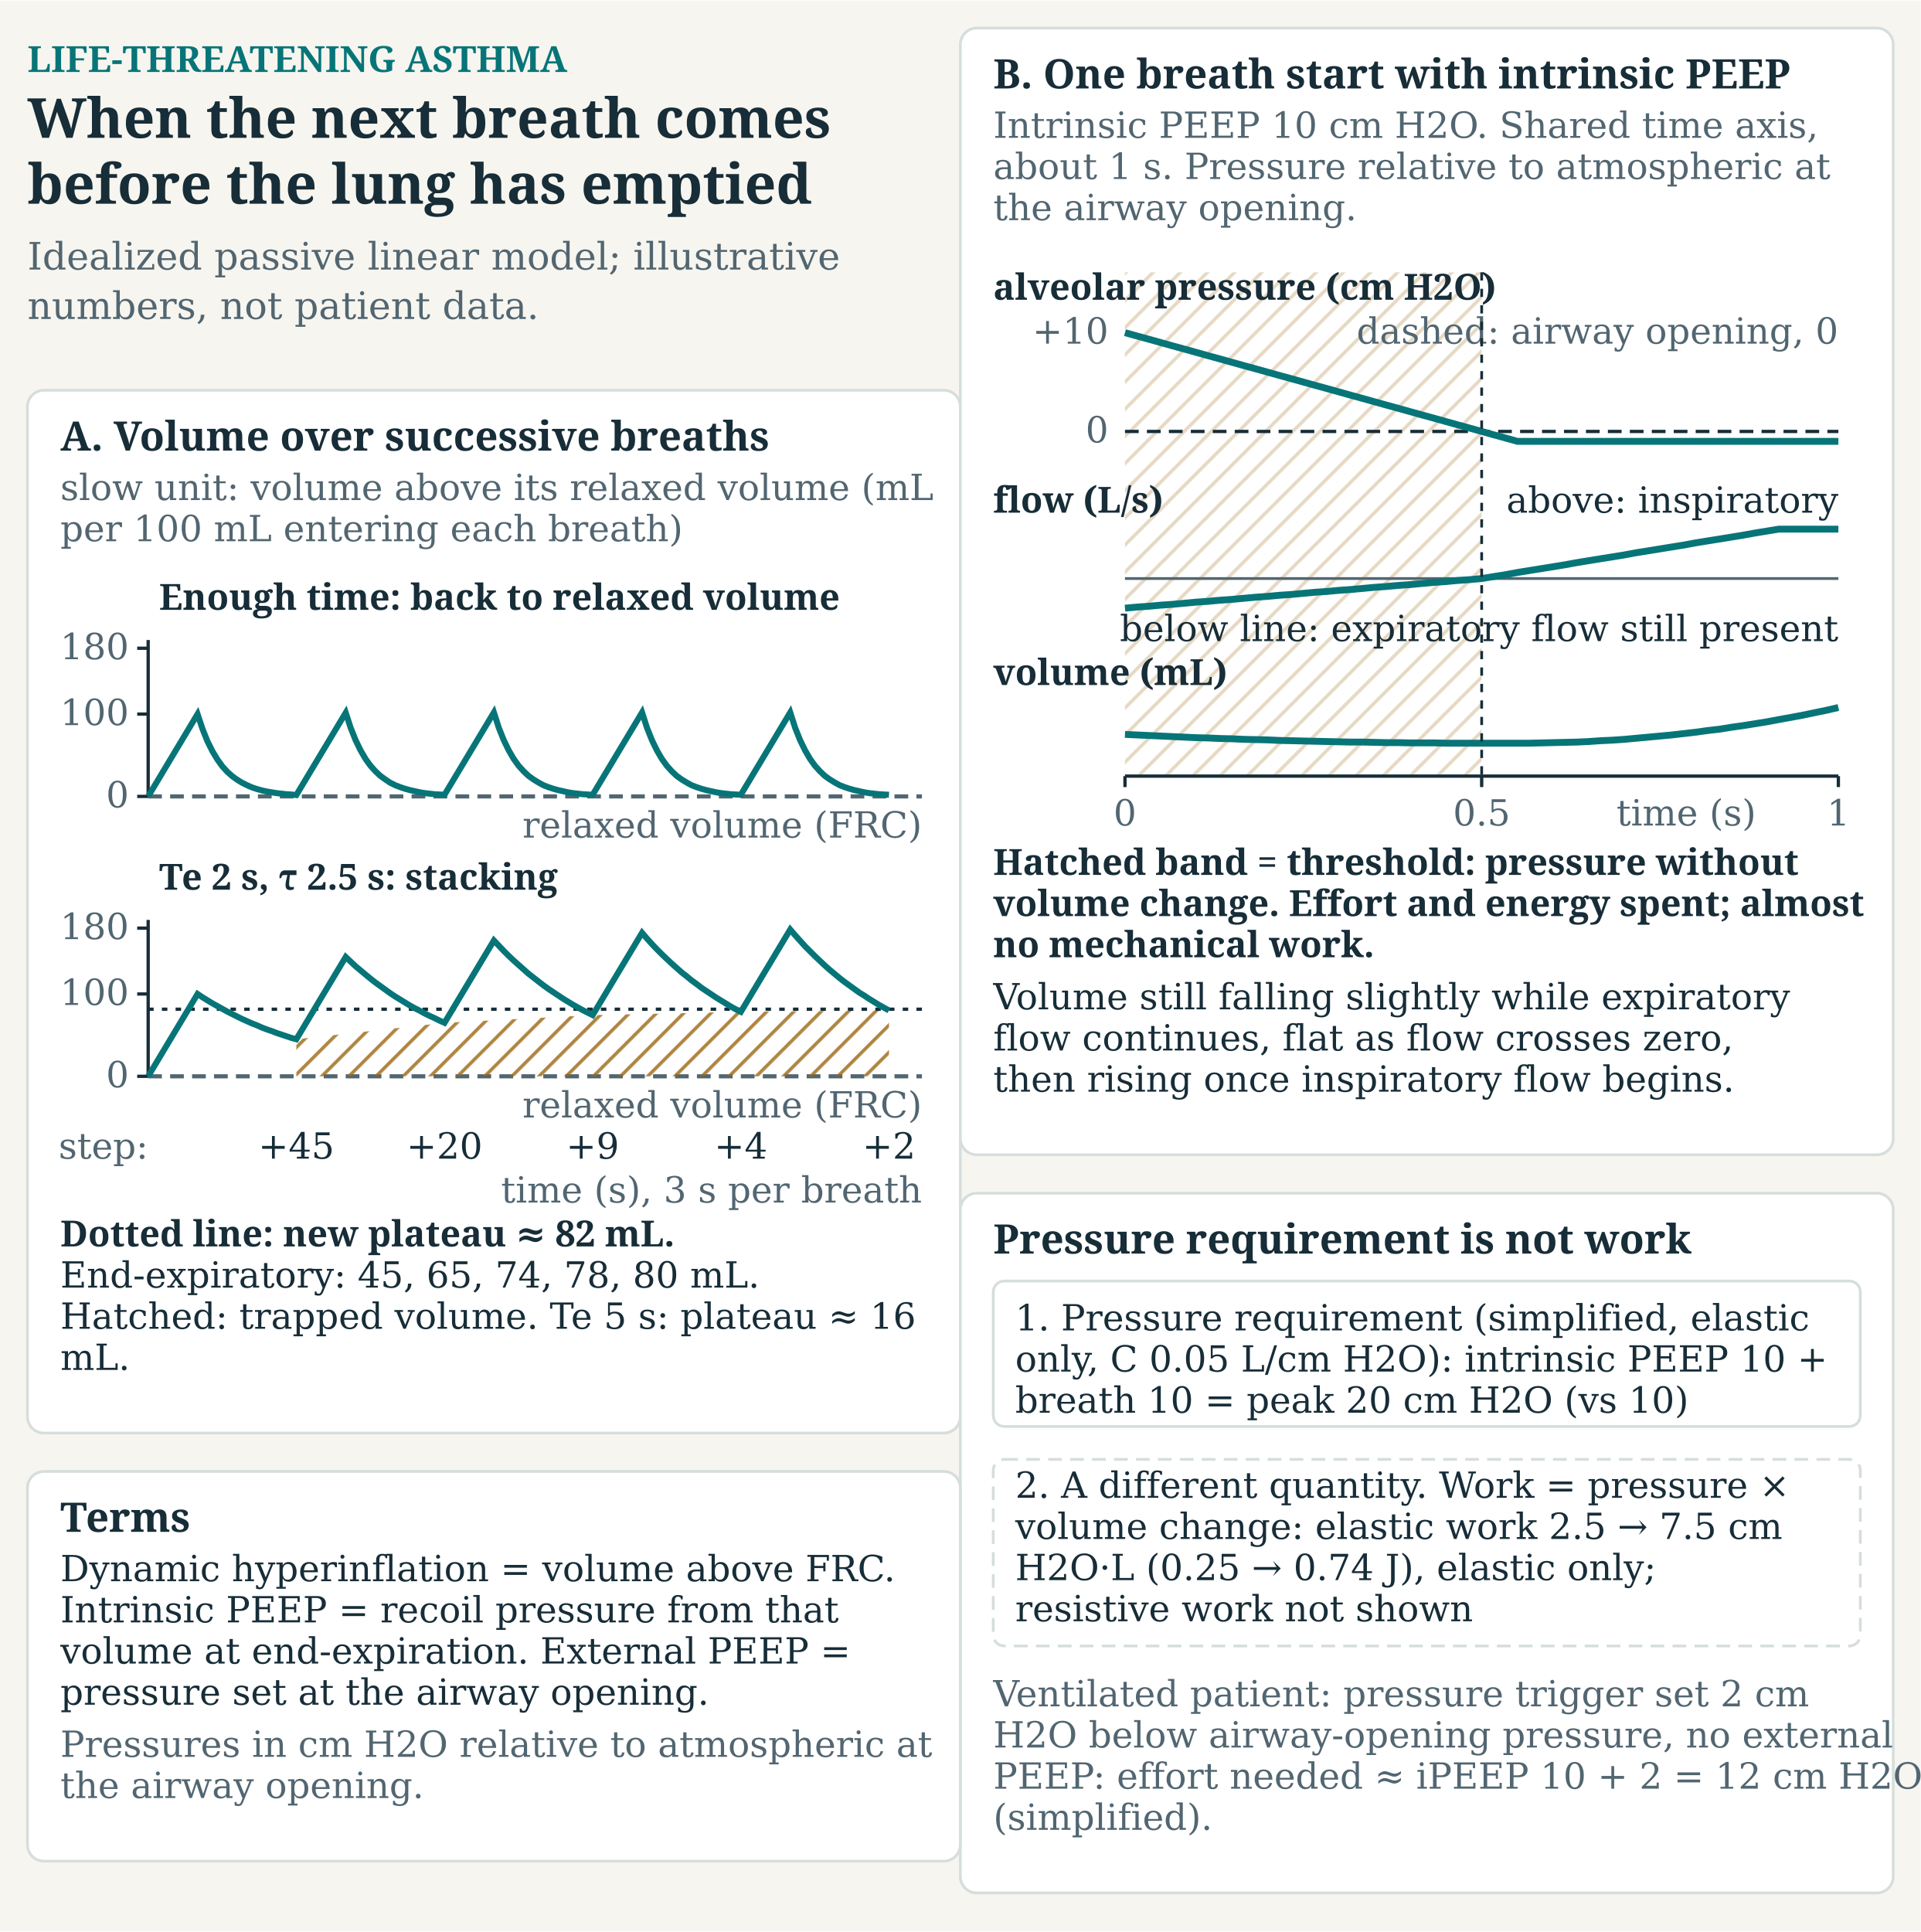
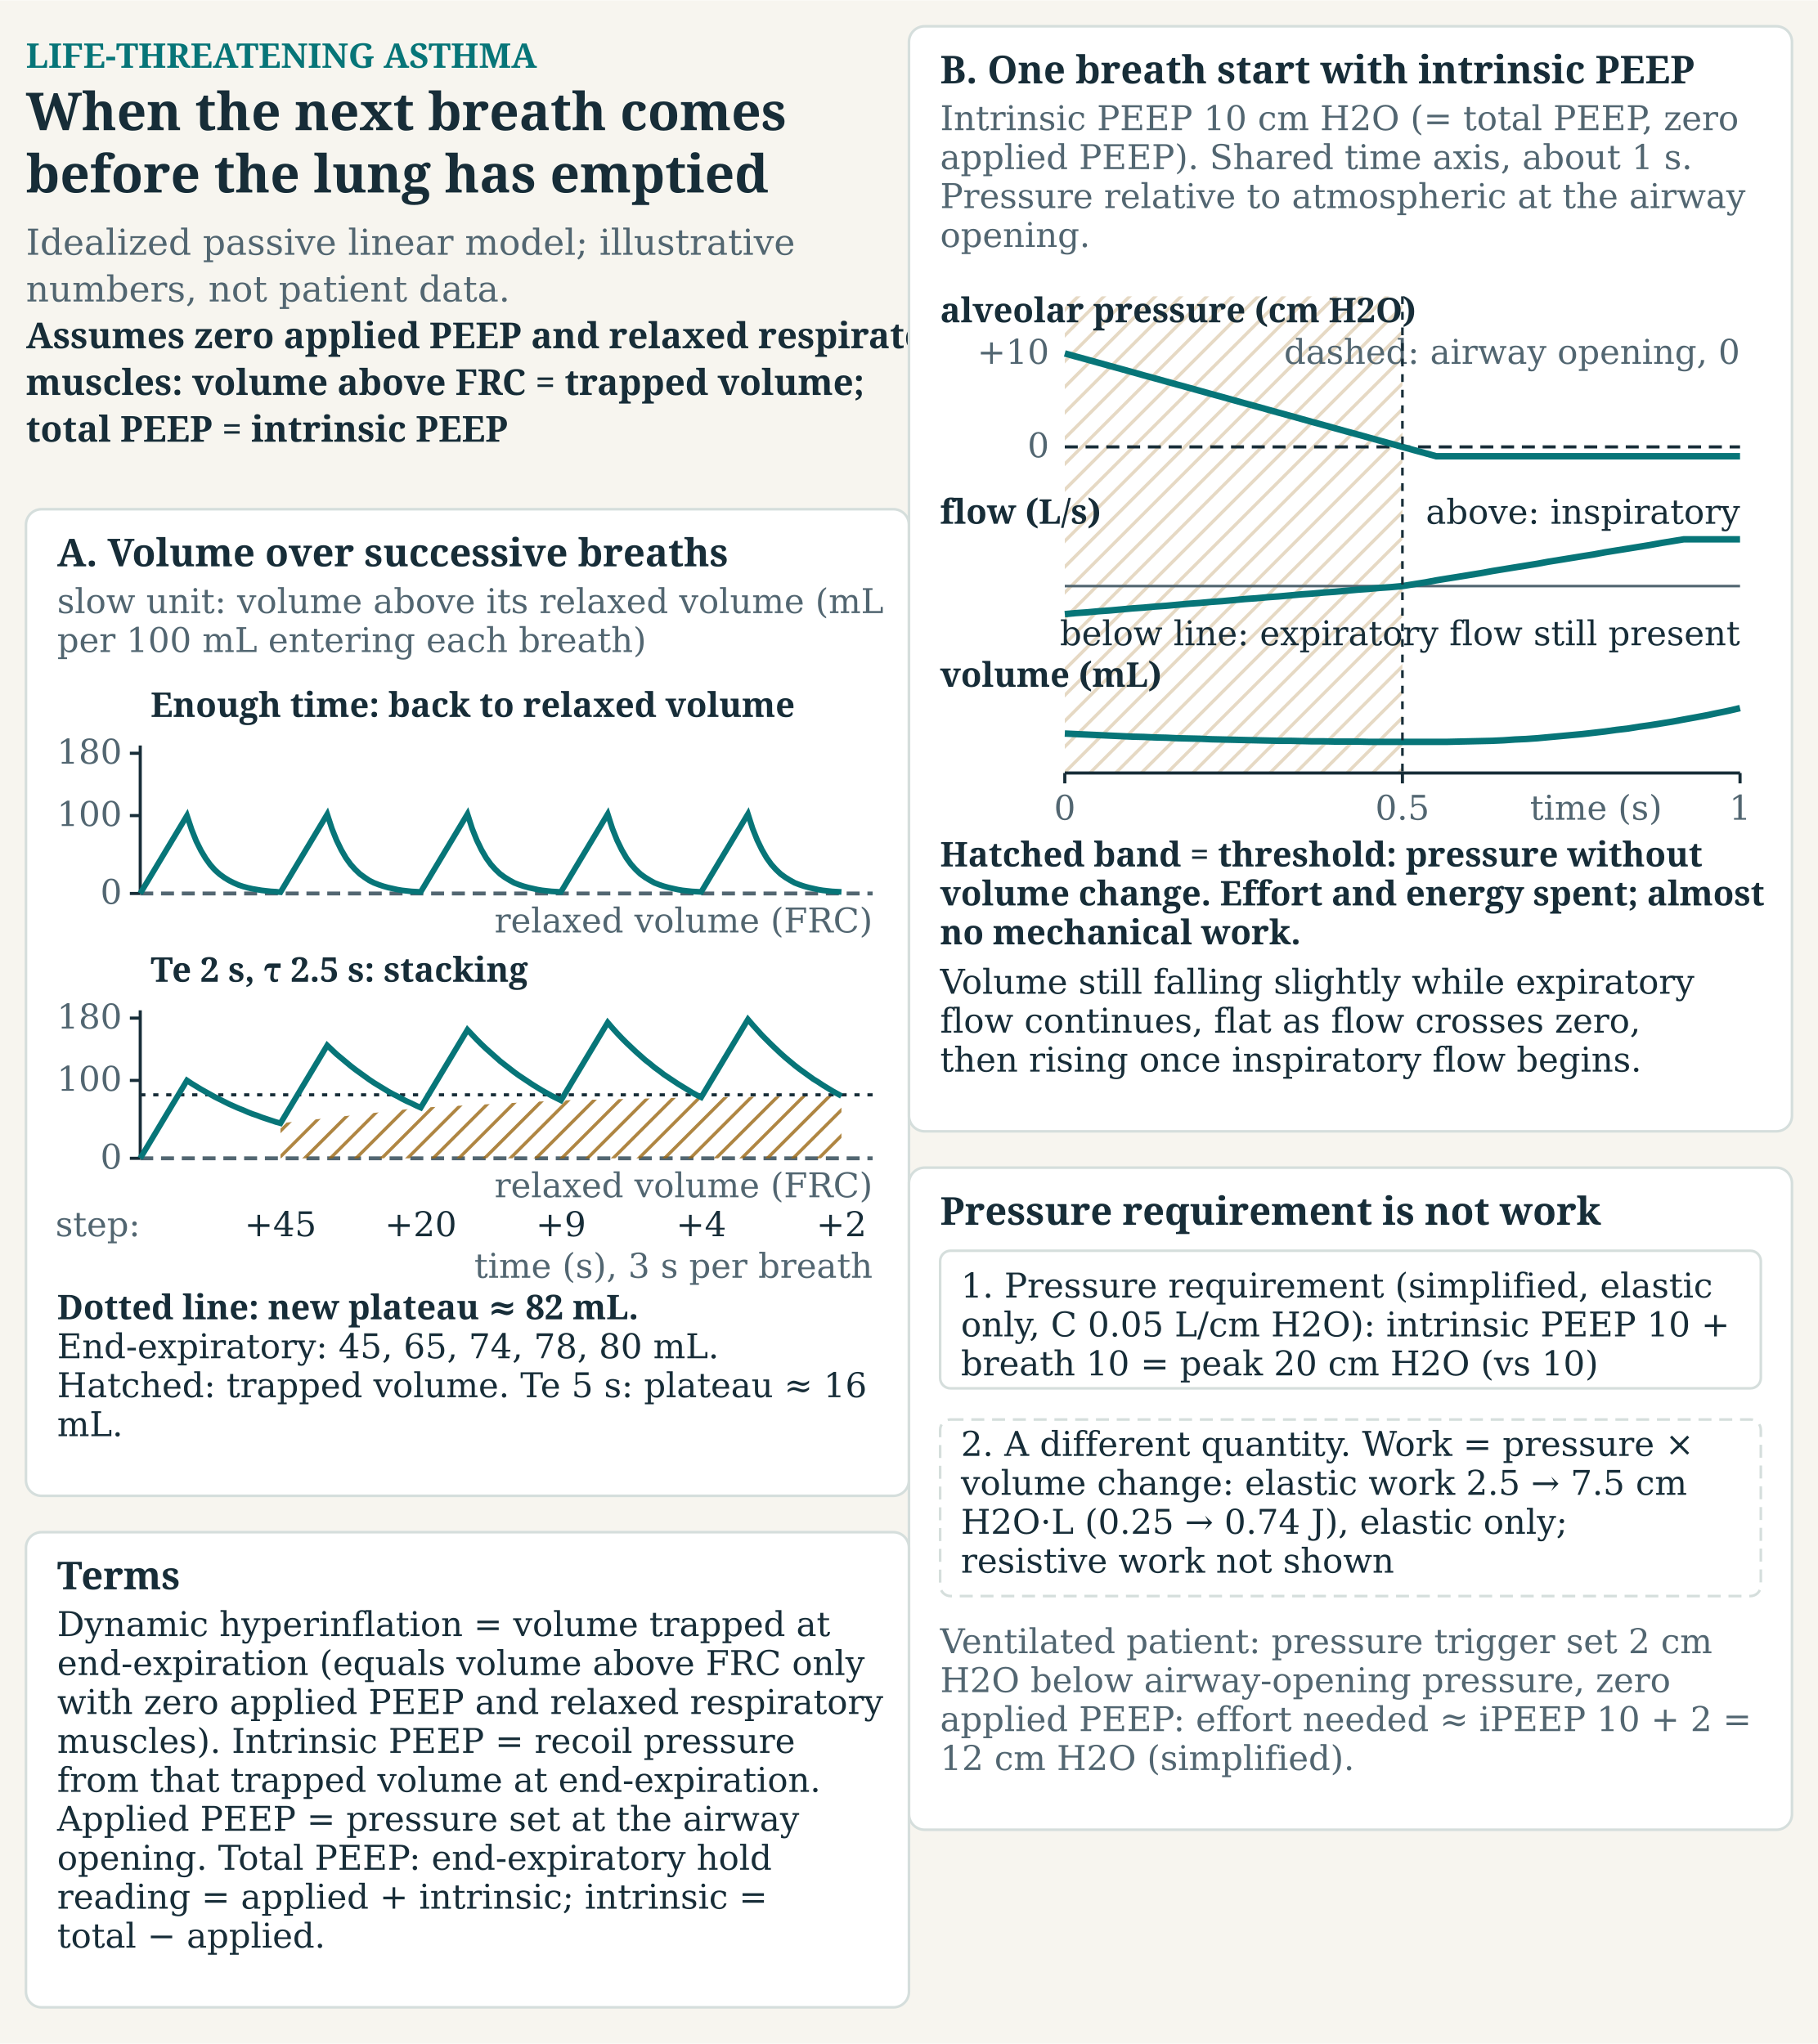
- <svg xmlns="http://www.w3.org/2000/svg" class="diagram-print" viewBox="0 0 700 703.6" width="6.9in" height="6.94in" role="img" aria-labelledby="fig-r7-02-breath-stacking-print-title" aria-describedby="fig-r7-02-breath-stacking-print-desc">
+ <svg xmlns="http://www.w3.org/2000/svg" class="diagram-print" viewBox="0 0 700 787.0" width="6.9in" height="7.76in" role="img" aria-labelledby="fig-r7-02-breath-stacking-print-title" aria-describedby="fig-r7-02-breath-stacking-print-desc">
  <style>text{font-family:Literata,'DejaVu Serif',Georgia,serif}text[font-weight='700']{font-family:Fraunces,Literata,Georgia,serif}.t-ink{fill:var(--fig-ink,#172d38)}.s-ink{stroke:var(--fig-ink,#172d38);fill:none}.f-ink{fill:var(--fig-ink,#172d38)}.t-muted{fill:var(--fig-muted,#526671)}.s-muted{stroke:var(--fig-muted,#526671);fill:none}.f-muted{fill:var(--fig-muted,#526671)}.t-teal{fill:var(--fig-teal,#077578)}.s-teal{stroke:var(--fig-teal,#077578);fill:none}.f-teal{fill:var(--fig-teal,#077578)}.t-red{fill:var(--fig-red,#af4639)}.s-red{stroke:var(--fig-red,#af4639);fill:none}.f-red{fill:var(--fig-red,#af4639)}.t-gold{fill:var(--fig-gold,#996613)}.s-gold{stroke:var(--fig-gold,#996613);fill:none}.f-gold{fill:var(--fig-gold,#996613)}.t-rule{fill:var(--fig-rule,#d5dedc)}.s-rule{stroke:var(--fig-rule,#d5dedc);fill:none}.f-rule{fill:var(--fig-rule,#d5dedc)}.bg{fill:var(--fig-canvas,#f7f5ef)}.pn{fill:var(--fig-panel,#ffffff);stroke:var(--fig-rule,#d5dedc)}.hatch{fill:url(#fig-r7-02-breath-stacking-print-h)}</style>
  <defs>
    <marker id="fig-r7-02-breath-stacking-print-ar" viewBox="0 0 10 10" refX="9" refY="5" markerWidth="7" markerHeight="7" orient="auto-start-reverse">
      <path d="M0,0L10,5L0,10z" class="f-ink" />
    </marker>
    <pattern id="fig-r7-02-breath-stacking-print-h" width="7" height="7" patternUnits="userSpaceOnUse" patternTransform="rotate(45)">
      <line x1="0" y1="0" x2="0" y2="7" class="s-gold" stroke-width="2.5" />
    </pattern>
  </defs>
-   <rect class="bg" width="700" height="703.6" />
+   <rect class="bg" width="700" height="787.0" />
  <g transform="translate(10,10)">
    <text x="0" y="16" font-size="13.14" text-anchor="start" font-weight="700" class="t-teal">LIFE-THREATENING ASTHMA</text>
    <text x="0" y="40" font-size="20.14" text-anchor="start" font-weight="700" class="t-ink">When the next breath comes</text>
    <text x="0" y="64" font-size="20.14" text-anchor="start" font-weight="700" class="t-ink">before the lung has emptied</text>
    <text x="0" y="88" font-size="13.78" text-anchor="start" font-weight="400" class="t-muted">Idealized passive linear model; illustrative</text>
    <text x="0" y="106" font-size="13.78" text-anchor="start" font-weight="400" class="t-muted">numbers, not patient data.</text>
+     <text x="0" y="124" font-size="13.78" text-anchor="start" font-weight="700" class="t-ink">Assumes zero applied PEEP and relaxed respiratory</text>
+     <text x="0" y="142" font-size="13.78" text-anchor="start" font-weight="700" class="t-ink">muscles: volume above FRC = trapped volume;</text>
+     <text x="0" y="160" font-size="13.78" text-anchor="start" font-weight="700" class="t-ink">total PEEP = intrinsic PEEP</text>
  </g>
-   <g transform="translate(10,142)">
+   <g transform="translate(10,196)">
    <rect x="0" y="0" width="340" height="380.0" rx="6" class="pn" />
    <text x="12" y="22" font-size="14.84" text-anchor="start" font-weight="700" class="t-ink">A. Volume over successive breaths</text>
    <text x="12" y="40" font-size="13.14" text-anchor="start" font-weight="400" class="t-muted">slow unit: volume above its relaxed volume (mL</text>
    <text x="12" y="55" font-size="13.14" text-anchor="start" font-weight="400" class="t-muted">per 100 mL entering each breath)</text>
    <line x1="44" y1="148.0" x2="326" y2="148.0" class="s-muted" stroke-width="1.5" stroke-dasharray="5 3" />
    <text x="326" y="163.0" font-size="13.14" text-anchor="end" font-weight="400" class="t-muted">relaxed volume (FRC)</text>
    <line x1="44" y1="148.0" x2="44" y2="91.0" class="s-ink" stroke-width="1.2" />
    <line x1="40" y1="148.0" x2="44" y2="148.0" class="s-ink" stroke-width="1.2" />
    <text x="37" y="152.0" font-size="13.14" text-anchor="end" font-weight="400" class="t-muted">0</text>
    <line x1="40" y1="118.0" x2="44" y2="118.0" class="s-ink" stroke-width="1.2" />
    <text x="37" y="122.0" font-size="13.14" text-anchor="end" font-weight="400" class="t-muted">100</text>
    <line x1="40" y1="94.0" x2="44" y2="94.0" class="s-ink" stroke-width="1.2" />
    <text x="37" y="98.0" font-size="13.14" text-anchor="end" font-weight="400" class="t-muted">180</text>
    <path d="M44,148.0 L62.0,118.0 L63.8,123.4 L65.6,127.9 L67.4,131.5 L69.2,134.5 L71.0,137.0 L72.8,139.0 L74.6,140.6 L76.4,141.9 L78.2,143.0 L80.0,143.9 L81.8,144.7 L83.6,145.3 L85.4,145.8 L87.2,146.2 L89.0,146.5 L90.8,146.8 L92.6,147.0 L94.4,147.2 L96.2,147.3 L98.0,147.5 L116.0,117.5 L117.8,123.0 L119.6,127.5 L121.4,131.2 L123.2,134.3 L125.0,136.8 L126.8,138.8 L128.6,140.5 L130.4,141.8 L132.2,143.0 L134.0,143.9 L135.8,144.6 L137.6,145.2 L139.4,145.7 L141.2,146.1 L143.0,146.5 L144.8,146.8 L146.6,147.0 L148.4,147.2 L150.2,147.3 L152.0,147.4 L170.0,117.4 L171.8,123.0 L173.6,127.5 L175.4,131.2 L177.2,134.3 L179.0,136.8 L180.8,138.8 L182.6,140.5 L184.4,141.8 L186.2,142.9 L188.0,143.9 L189.8,144.6 L191.6,145.2 L193.4,145.7 L195.2,146.1 L197.0,146.5 L198.8,146.8 L200.6,147.0 L202.4,147.2 L204.2,147.3 L206.0,147.4 L224.0,117.4 L225.8,123.0 L227.6,127.5 L229.4,131.2 L231.2,134.3 L233.0,136.8 L234.8,138.8 L236.6,140.5 L238.4,141.8 L240.2,142.9 L242.0,143.9 L243.8,144.6 L245.6,145.2 L247.4,145.7 L249.2,146.1 L251.0,146.5 L252.8,146.8 L254.6,147.0 L256.4,147.2 L258.2,147.3 L260.0,147.4 L278.0,117.4 L279.8,123.0 L281.6,127.5 L283.4,131.2 L285.2,134.3 L287.0,136.8 L288.8,138.8 L290.6,140.5 L292.4,141.8 L294.2,142.9 L296.0,143.9 L297.8,144.6 L299.6,145.2 L301.4,145.7 L303.2,146.1 L305.0,146.5 L306.8,146.8 L308.6,147.0 L310.4,147.2 L312.2,147.3 L314.0,147.4" class="s-teal" stroke-width="2.2" />
    <text x="48" y="80" font-size="13.14" text-anchor="start" font-weight="700" class="t-ink">Enough time: back to relaxed volume</text>
    <line x1="44" y1="250.0" x2="326" y2="250.0" class="s-muted" stroke-width="1.5" stroke-dasharray="5 3" />
    <text x="326" y="265.0" font-size="13.14" text-anchor="end" font-weight="400" class="t-muted">relaxed volume (FRC)</text>
    <line x1="44" y1="250.0" x2="44" y2="193.0" class="s-ink" stroke-width="1.2" />
    <line x1="40" y1="250.0" x2="44" y2="250.0" class="s-ink" stroke-width="1.2" />
    <text x="37" y="254.0" font-size="13.14" text-anchor="end" font-weight="400" class="t-muted">0</text>
    <line x1="40" y1="220.0" x2="44" y2="220.0" class="s-ink" stroke-width="1.2" />
    <text x="37" y="224.0" font-size="13.14" text-anchor="end" font-weight="400" class="t-muted">100</text>
    <line x1="40" y1="196.0" x2="44" y2="196.0" class="s-ink" stroke-width="1.2" />
    <text x="37" y="200.0" font-size="13.14" text-anchor="end" font-weight="400" class="t-muted">180</text>
    <path d="M98.0,250.0 L98.0,236.5 L152.0,230.5 L206.0,227.7 L260.0,226.5 L314.0,226.0 L314.0,250.0 Z" class="hatch" opacity="0.8" />
    <line x1="44" y1="225.55" x2="326" y2="225.55" class="s-ink" stroke-width="1.2" stroke-dasharray="2 3" />
    <path d="M44,250.0 L62.0,220.0 L63.8,221.2 L65.6,222.3 L67.4,223.4 L69.2,224.4 L71.0,225.4 L72.8,226.4 L74.6,227.3 L76.4,228.2 L78.2,229.1 L80.0,229.9 L81.8,230.7 L83.6,231.4 L85.4,232.2 L87.2,232.9 L89.0,233.5 L90.8,234.2 L92.6,234.8 L94.4,235.4 L96.2,236.0 L98.0,236.5 L116.0,206.5 L117.8,208.2 L119.6,209.9 L121.4,211.4 L123.2,212.9 L125.0,214.4 L126.8,215.8 L128.6,217.1 L130.4,218.4 L132.2,219.7 L134.0,220.9 L135.8,222.0 L137.6,223.1 L139.4,224.2 L141.2,225.2 L143.0,226.1 L144.8,227.1 L146.6,228.0 L148.4,228.8 L150.2,229.7 L152.0,230.5 L170.0,200.5 L171.8,202.4 L173.6,204.3 L175.4,206.1 L177.2,207.8 L179.0,209.4 L180.8,211.0 L182.6,212.6 L184.4,214.0 L186.2,215.4 L188.0,216.8 L189.8,218.1 L191.6,219.3 L193.4,220.5 L195.2,221.7 L197.0,222.8 L198.8,223.9 L200.6,224.9 L202.4,225.9 L204.2,226.8 L206.0,227.7 L224.0,197.7 L225.8,199.8 L227.6,201.8 L229.4,203.7 L231.2,205.5 L233.0,207.2 L234.8,208.9 L236.6,210.5 L238.4,212.1 L240.2,213.5 L242.0,215.0 L243.8,216.3 L245.6,217.7 L247.4,218.9 L249.2,220.1 L251.0,221.3 L252.8,222.4 L254.6,223.5 L256.4,224.6 L258.2,225.6 L260.0,226.5 L278.0,196.5 L279.8,198.6 L281.6,200.6 L283.4,202.6 L285.2,204.4 L287.0,206.2 L288.8,207.9 L290.6,209.6 L292.4,211.2 L294.2,212.7 L296.0,214.2 L297.8,215.6 L299.6,216.9 L301.4,218.2 L303.2,219.5 L305.0,220.6 L306.8,221.8 L308.6,222.9 L310.4,224.0 L312.2,225.0 L314.0,226.0" class="s-teal" stroke-width="2.2" />
    <text x="98.0" y="280.0" font-size="13.14" text-anchor="middle" font-weight="400" class="t-ink">+45</text>
    <text x="152.0" y="280.0" font-size="13.14" text-anchor="middle" font-weight="400" class="t-ink">+20</text>
    <text x="206.0" y="280.0" font-size="13.14" text-anchor="middle" font-weight="400" class="t-ink">+9</text>
    <text x="260.0" y="280.0" font-size="13.14" text-anchor="middle" font-weight="400" class="t-ink">+4</text>
    <text x="314.0" y="280.0" font-size="13.14" text-anchor="middle" font-weight="400" class="t-ink">+2</text>
    <text x="44" y="280.0" font-size="13.14" text-anchor="end" font-weight="400" class="t-muted">step:</text>
    <text x="48" y="182.0" font-size="13.14" text-anchor="start" font-weight="700" class="t-ink">Te 2 s, τ 2.5 s: stacking</text>
    <text x="326" y="296.0" font-size="13.14" text-anchor="end" font-weight="400" class="t-muted">time (s), 3 s per breath</text>
    <text x="12" y="312.0" font-size="13.14" text-anchor="start" font-weight="700" class="t-ink">Dotted line: new plateau ≈ 82 mL.</text>
    <text x="12" y="327.0" font-size="13.14" text-anchor="start" font-weight="400" class="t-ink">End-expiratory: 45, 65, 74, 78, 80 mL.</text>
    <text x="12" y="342.0" font-size="13.14" text-anchor="start" font-weight="400" class="t-ink">Hatched: trapped volume. Te 5 s: plateau ≈ 16</text>
    <text x="12" y="357.0" font-size="13.14" text-anchor="start" font-weight="400" class="t-ink">mL.</text>
  </g>
  <g transform="translate(350,10)">
-     <rect x="0" y="0" width="340" height="410.6" rx="6" class="pn" />
+     <rect x="0" y="0" width="340" height="425.6" rx="6" class="pn" />
    <text x="12" y="22" font-size="14.84" text-anchor="start" font-weight="700" class="t-ink">B. One breath start with intrinsic PEEP</text>
-     <text x="12" y="40" font-size="13.14" text-anchor="start" font-weight="400" class="t-muted">Intrinsic PEEP 10 cm H2O. Shared time axis,</text>
-     <text x="12" y="55" font-size="13.14" text-anchor="start" font-weight="400" class="t-muted">about 1 s. Pressure relative to atmospheric at</text>
-     <text x="12" y="70" font-size="13.14" text-anchor="start" font-weight="400" class="t-muted">the airway opening.</text>
-     <rect x="60" y="89" width="130.0" height="183.6" class="hatch" opacity="0.25" />
-     <line x1="60" y1="147.0" x2="320" y2="147.0" class="s-ink" stroke-width="1.2" stroke-dasharray="5 3" />
-     <text x="320" y="115.0" font-size="13.14" text-anchor="end" font-weight="400" class="t-muted">dashed: airway opening, 0</text>
-     <text x="54" y="115.0" font-size="13.14" text-anchor="end" font-weight="400" class="t-muted">+10</text>
-     <text x="54" y="151.0" font-size="13.14" text-anchor="end" font-weight="400" class="t-muted">0</text>
-     <text x="12" y="99" font-size="13.14" text-anchor="start" font-weight="700" class="t-ink">alveolar pressure (cm H2O)</text>
-     <path d="M60.0,111.0 L64.3,112.2 L68.7,113.4 L73.0,114.6 L77.3,115.8 L81.7,117.0 L86.0,118.2 L90.3,119.4 L94.7,120.6 L99.0,121.8 L103.3,123.0 L107.7,124.2 L112.0,125.4 L116.3,126.6 L120.7,127.8 L125.0,129.0 L129.3,130.2 L133.7,131.4 L138.0,132.6 L142.3,133.8 L146.7,135.0 L151.0,136.2 L155.3,137.4 L159.7,138.6 L164.0,139.8 L168.3,141.0 L172.7,142.2 L177.0,143.4 L181.3,144.6 L185.7,145.8 L190.0,147.0 L194.3,148.2 L198.7,149.4 L203.0,150.6 L207.3,150.6 L211.7,150.6 L216.0,150.6 L220.3,150.6 L224.7,150.6 L229.0,150.6 L233.3,150.6 L237.7,150.6 L242.0,150.6 L246.3,150.6 L250.7,150.6 L255.0,150.6 L259.3,150.6 L263.7,150.6 L268.0,150.6 L272.3,150.6 L276.7,150.6 L281.0,150.6 L285.3,150.6 L289.7,150.6 L294.0,150.6 L298.3,150.6 L302.7,150.6 L307.0,150.6 L311.3,150.6 L315.7,150.6 L320.0,150.6" class="s-teal" stroke-width="2.5" />
-     <text x="12" y="176.6" font-size="13.14" text-anchor="start" font-weight="700" class="t-ink">flow (L/s)</text>
-     <line x1="60" y1="200.6" x2="320" y2="200.6" class="s-muted" stroke-width="1" />
-     <path d="M60.0,211.4 L64.3,211.0 L68.7,210.7 L73.0,210.3 L77.3,210.0 L81.7,209.6 L86.0,209.2 L90.3,208.9 L94.7,208.5 L99.0,208.2 L103.3,207.8 L107.7,207.4 L112.0,207.1 L116.3,206.7 L120.7,206.4 L125.0,206.0 L129.3,205.6 L133.7,205.3 L138.0,204.9 L142.3,204.6 L146.7,204.2 L151.0,203.8 L155.3,203.5 L159.7,203.1 L164.0,202.8 L168.3,202.4 L172.7,202.0 L177.0,201.7 L181.3,201.3 L185.7,201.0 L190.0,200.6 L194.3,199.9 L198.7,199.2 L203.0,198.4 L207.3,197.7 L211.7,197.0 L216.0,196.3 L220.3,195.6 L224.7,194.8 L229.0,194.1 L233.3,193.4 L237.7,192.7 L242.0,192.0 L246.3,191.2 L250.7,190.5 L255.0,189.8 L259.3,189.1 L263.7,188.4 L268.0,187.6 L272.3,186.9 L276.7,186.2 L281.0,185.5 L285.3,184.8 L289.7,184.0 L294.0,183.3 L298.3,182.6 L302.7,182.6 L307.0,182.6 L311.3,182.6 L315.7,182.6 L320.0,182.6" class="s-teal" stroke-width="2.5" />
-     <text x="320" y="223.4" font-size="13.14" text-anchor="end" font-weight="400" class="t-ink">below line: expiratory flow still present</text>
-     <text x="320" y="176.6" font-size="13.14" text-anchor="end" font-weight="400" class="t-ink">above: inspiratory</text>
-     <text x="12" y="239.4" font-size="13.14" text-anchor="start" font-weight="700" class="t-ink">volume (mL)</text>
-     <path d="M60.0,257.4 L64.3,257.6 L68.7,257.8 L73.0,258.0 L77.3,258.2 L81.7,258.4 L86.0,258.6 L90.3,258.7 L94.7,258.9 L99.0,259.0 L103.3,259.2 L107.7,259.3 L112.0,259.4 L116.3,259.6 L120.7,259.7 L125.0,259.8 L129.3,259.9 L133.7,260.0 L138.0,260.1 L142.3,260.2 L146.7,260.2 L151.0,260.3 L155.3,260.4 L159.7,260.4 L164.0,260.5 L168.3,260.5 L172.7,260.5 L177.0,260.6 L181.3,260.6 L185.7,260.6 L190.0,260.6 L194.3,260.6 L198.7,260.6 L203.0,260.6 L207.3,260.6 L211.7,260.5 L216.0,260.4 L220.3,260.3 L224.7,260.2 L229.0,260.0 L233.3,259.7 L237.7,259.5 L242.0,259.2 L246.3,258.8 L250.7,258.4 L255.0,258.0 L259.3,257.6 L263.7,257.1 L268.0,256.6 L272.3,256.0 L276.7,255.5 L281.0,254.8 L285.3,254.2 L289.7,253.5 L294.0,252.8 L298.3,252.0 L302.7,251.2 L307.0,250.4 L311.3,249.5 L315.7,248.6 L320.0,247.6" class="s-teal" stroke-width="2.5" />
-     <line x1="60" y1="272.6" x2="320" y2="272.6" class="s-ink" stroke-width="1.2" />
-     <line x1="60" y1="272.6" x2="60" y2="276.6" class="s-ink" stroke-width="1.2" />
-     <text x="60" y="290.6" font-size="13.14" text-anchor="middle" font-weight="400" class="t-muted">0</text>
-     <line x1="190.0" y1="272.6" x2="190.0" y2="276.6" class="s-ink" stroke-width="1.2" />
-     <text x="190.0" y="290.6" font-size="13.14" text-anchor="middle" font-weight="400" class="t-muted">0.5</text>
-     <line x1="320" y1="272.6" x2="320" y2="276.6" class="s-ink" stroke-width="1.2" />
-     <text x="320" y="290.6" font-size="13.14" text-anchor="middle" font-weight="400" class="t-muted">1</text>
-     <text x="290" y="290.6" font-size="13.14" text-anchor="end" font-weight="400" class="t-muted">time (s)</text>
-     <line x1="190.0" y1="89" x2="190.0" y2="272.6" class="s-ink" stroke-width="1" stroke-dasharray="3 3" />
-     <text x="12" y="308.6" font-size="13.14" text-anchor="start" font-weight="700" class="t-ink">Hatched band = threshold: pressure without</text>
-     <text x="12" y="323.6" font-size="13.14" text-anchor="start" font-weight="700" class="t-ink">volume change. Effort and energy spent; almost</text>
-     <text x="12" y="338.6" font-size="13.14" text-anchor="start" font-weight="700" class="t-ink">no mechanical work.</text>
-     <text x="12" y="357.6" font-size="13.14" text-anchor="start" font-weight="400" class="t-ink">Volume still falling slightly while expiratory</text>
-     <text x="12" y="372.6" font-size="13.14" text-anchor="start" font-weight="400" class="t-ink">flow continues, flat as flow crosses zero,</text>
-     <text x="12" y="387.6" font-size="13.14" text-anchor="start" font-weight="400" class="t-ink">then rising once inspiratory flow begins.</text>
+     <text x="12" y="40" font-size="13.14" text-anchor="start" font-weight="400" class="t-muted">Intrinsic PEEP 10 cm H2O (= total PEEP, zero</text>
+     <text x="12" y="55" font-size="13.14" text-anchor="start" font-weight="400" class="t-muted">applied PEEP). Shared time axis, about 1 s.</text>
+     <text x="12" y="70" font-size="13.14" text-anchor="start" font-weight="400" class="t-muted">Pressure relative to atmospheric at the airway</text>
+     <text x="12" y="85" font-size="13.14" text-anchor="start" font-weight="400" class="t-muted">opening.</text>
+     <rect x="60" y="104" width="130.0" height="183.6" class="hatch" opacity="0.25" />
+     <line x1="60" y1="162.0" x2="320" y2="162.0" class="s-ink" stroke-width="1.2" stroke-dasharray="5 3" />
+     <text x="320" y="130.0" font-size="13.14" text-anchor="end" font-weight="400" class="t-muted">dashed: airway opening, 0</text>
+     <text x="54" y="130.0" font-size="13.14" text-anchor="end" font-weight="400" class="t-muted">+10</text>
+     <text x="54" y="166.0" font-size="13.14" text-anchor="end" font-weight="400" class="t-muted">0</text>
+     <text x="12" y="114" font-size="13.14" text-anchor="start" font-weight="700" class="t-ink">alveolar pressure (cm H2O)</text>
+     <path d="M60.0,126.0 L64.3,127.2 L68.7,128.4 L73.0,129.6 L77.3,130.8 L81.7,132.0 L86.0,133.2 L90.3,134.4 L94.7,135.6 L99.0,136.8 L103.3,138.0 L107.7,139.2 L112.0,140.4 L116.3,141.6 L120.7,142.8 L125.0,144.0 L129.3,145.2 L133.7,146.4 L138.0,147.6 L142.3,148.8 L146.7,150.0 L151.0,151.2 L155.3,152.4 L159.7,153.6 L164.0,154.8 L168.3,156.0 L172.7,157.2 L177.0,158.4 L181.3,159.6 L185.7,160.8 L190.0,162.0 L194.3,163.2 L198.7,164.4 L203.0,165.6 L207.3,165.6 L211.7,165.6 L216.0,165.6 L220.3,165.6 L224.7,165.6 L229.0,165.6 L233.3,165.6 L237.7,165.6 L242.0,165.6 L246.3,165.6 L250.7,165.6 L255.0,165.6 L259.3,165.6 L263.7,165.6 L268.0,165.6 L272.3,165.6 L276.7,165.6 L281.0,165.6 L285.3,165.6 L289.7,165.6 L294.0,165.6 L298.3,165.6 L302.7,165.6 L307.0,165.6 L311.3,165.6 L315.7,165.6 L320.0,165.6" class="s-teal" stroke-width="2.5" />
+     <text x="12" y="191.6" font-size="13.14" text-anchor="start" font-weight="700" class="t-ink">flow (L/s)</text>
+     <line x1="60" y1="215.6" x2="320" y2="215.6" class="s-muted" stroke-width="1" />
+     <path d="M60.0,226.4 L64.3,226.0 L68.7,225.7 L73.0,225.3 L77.3,225.0 L81.7,224.6 L86.0,224.2 L90.3,223.9 L94.7,223.5 L99.0,223.2 L103.3,222.8 L107.7,222.4 L112.0,222.1 L116.3,221.7 L120.7,221.4 L125.0,221.0 L129.3,220.6 L133.7,220.3 L138.0,219.9 L142.3,219.6 L146.7,219.2 L151.0,218.8 L155.3,218.5 L159.7,218.1 L164.0,217.8 L168.3,217.4 L172.7,217.0 L177.0,216.7 L181.3,216.3 L185.7,216.0 L190.0,215.6 L194.3,214.9 L198.7,214.2 L203.0,213.4 L207.3,212.7 L211.7,212.0 L216.0,211.3 L220.3,210.6 L224.7,209.8 L229.0,209.1 L233.3,208.4 L237.7,207.7 L242.0,207.0 L246.3,206.2 L250.7,205.5 L255.0,204.8 L259.3,204.1 L263.7,203.4 L268.0,202.6 L272.3,201.9 L276.7,201.2 L281.0,200.5 L285.3,199.8 L289.7,199.0 L294.0,198.3 L298.3,197.6 L302.7,197.6 L307.0,197.6 L311.3,197.6 L315.7,197.6 L320.0,197.6" class="s-teal" stroke-width="2.5" />
+     <text x="320" y="238.4" font-size="13.14" text-anchor="end" font-weight="400" class="t-ink">below line: expiratory flow still present</text>
+     <text x="320" y="191.6" font-size="13.14" text-anchor="end" font-weight="400" class="t-ink">above: inspiratory</text>
+     <text x="12" y="254.4" font-size="13.14" text-anchor="start" font-weight="700" class="t-ink">volume (mL)</text>
+     <path d="M60.0,272.4 L64.3,272.6 L68.7,272.8 L73.0,273.0 L77.3,273.2 L81.7,273.4 L86.0,273.6 L90.3,273.7 L94.7,273.9 L99.0,274.0 L103.3,274.2 L107.7,274.3 L112.0,274.4 L116.3,274.6 L120.7,274.7 L125.0,274.8 L129.3,274.9 L133.7,275.0 L138.0,275.1 L142.3,275.2 L146.7,275.2 L151.0,275.3 L155.3,275.4 L159.7,275.4 L164.0,275.5 L168.3,275.5 L172.7,275.5 L177.0,275.6 L181.3,275.6 L185.7,275.6 L190.0,275.6 L194.3,275.6 L198.7,275.6 L203.0,275.6 L207.3,275.6 L211.7,275.5 L216.0,275.4 L220.3,275.3 L224.7,275.2 L229.0,275.0 L233.3,274.7 L237.7,274.5 L242.0,274.2 L246.3,273.8 L250.7,273.4 L255.0,273.0 L259.3,272.6 L263.7,272.1 L268.0,271.6 L272.3,271.0 L276.7,270.5 L281.0,269.8 L285.3,269.2 L289.7,268.5 L294.0,267.8 L298.3,267.0 L302.7,266.2 L307.0,265.4 L311.3,264.5 L315.7,263.6 L320.0,262.6" class="s-teal" stroke-width="2.5" />
+     <line x1="60" y1="287.6" x2="320" y2="287.6" class="s-ink" stroke-width="1.2" />
+     <line x1="60" y1="287.6" x2="60" y2="291.6" class="s-ink" stroke-width="1.2" />
+     <text x="60" y="305.6" font-size="13.14" text-anchor="middle" font-weight="400" class="t-muted">0</text>
+     <line x1="190.0" y1="287.6" x2="190.0" y2="291.6" class="s-ink" stroke-width="1.2" />
+     <text x="190.0" y="305.6" font-size="13.14" text-anchor="middle" font-weight="400" class="t-muted">0.5</text>
+     <line x1="320" y1="287.6" x2="320" y2="291.6" class="s-ink" stroke-width="1.2" />
+     <text x="320" y="305.6" font-size="13.14" text-anchor="middle" font-weight="400" class="t-muted">1</text>
+     <text x="290" y="305.6" font-size="13.14" text-anchor="end" font-weight="400" class="t-muted">time (s)</text>
+     <line x1="190.0" y1="104" x2="190.0" y2="287.6" class="s-ink" stroke-width="1" stroke-dasharray="3 3" />
+     <text x="12" y="323.6" font-size="13.14" text-anchor="start" font-weight="700" class="t-ink">Hatched band = threshold: pressure without</text>
+     <text x="12" y="338.6" font-size="13.14" text-anchor="start" font-weight="700" class="t-ink">volume change. Effort and energy spent; almost</text>
+     <text x="12" y="353.6" font-size="13.14" text-anchor="start" font-weight="700" class="t-ink">no mechanical work.</text>
+     <text x="12" y="372.6" font-size="13.14" text-anchor="start" font-weight="400" class="t-ink">Volume still falling slightly while expiratory</text>
+     <text x="12" y="387.6" font-size="13.14" text-anchor="start" font-weight="400" class="t-ink">flow continues, flat as flow crosses zero,</text>
+     <text x="12" y="402.6" font-size="13.14" text-anchor="start" font-weight="400" class="t-ink">then rising once inspiratory flow begins.</text>
  </g>
-   <g transform="translate(350,434.6)">
+   <g transform="translate(350,449.6)">
    <rect x="0" y="0" width="340" height="255" rx="6" class="pn" />
    <text x="12" y="22" font-size="14.84" text-anchor="start" font-weight="700" class="t-ink">Pressure requirement is not work</text>
    <rect x="12" y="32" width="316" height="53" rx="4" class="pn" />
    <text x="20" y="50" font-size="13.14" text-anchor="start" font-weight="400" class="t-ink">1. Pressure requirement (simplified, elastic</text>
    <text x="20" y="65" font-size="13.14" text-anchor="start" font-weight="400" class="t-ink">only, C 0.05 L/cm H2O): intrinsic PEEP 10 +</text>
    <text x="20" y="80" font-size="13.14" text-anchor="start" font-weight="400" class="t-ink">breath 10 = peak 20 cm H2O (vs 10)</text>
    <rect x="12" y="97" width="316" height="68" rx="4" class="pn" stroke-dasharray="5 3" />
    <text x="20" y="111" font-size="13.14" text-anchor="start" font-weight="400" class="t-ink">2. A different quantity. Work = pressure ×</text>
    <text x="20" y="126" font-size="13.14" text-anchor="start" font-weight="400" class="t-ink">volume change: elastic work 2.5 → 7.5 cm</text>
    <text x="20" y="141" font-size="13.14" text-anchor="start" font-weight="400" class="t-ink">H2O·L (0.25 → 0.74 J), elastic only;</text>
    <text x="20" y="156" font-size="13.14" text-anchor="start" font-weight="400" class="t-ink">resistive work not shown</text>
    <text x="12" y="187" font-size="13.14" text-anchor="start" font-weight="400" class="t-muted">Ventilated patient: pressure trigger set 2 cm</text>
-     <text x="12" y="202" font-size="13.14" text-anchor="start" font-weight="400" class="t-muted">H2O below airway-opening pressure, no external</text>
-     <text x="12" y="217" font-size="13.14" text-anchor="start" font-weight="400" class="t-muted">PEEP: effort needed ≈ iPEEP 10 + 2 = 12 cm H2O</text>
-     <text x="12" y="232" font-size="13.14" text-anchor="start" font-weight="400" class="t-muted">(simplified).</text>
+     <text x="12" y="202" font-size="13.14" text-anchor="start" font-weight="400" class="t-muted">H2O below airway-opening pressure, zero</text>
+     <text x="12" y="217" font-size="13.14" text-anchor="start" font-weight="400" class="t-muted">applied PEEP: effort needed ≈ iPEEP 10 + 2 =</text>
+     <text x="12" y="232" font-size="13.14" text-anchor="start" font-weight="400" class="t-muted">12 cm H2O (simplified).</text>
  </g>
-   <g transform="translate(10,536.0)">
-     <rect x="0" y="0" width="340" height="142" rx="6" class="pn" />
+   <g transform="translate(10,590.0)">
+     <rect x="0" y="0" width="340" height="183" rx="6" class="pn" />
    <text x="12" y="22" font-size="14.84" text-anchor="start" font-weight="700" class="t-ink">Terms</text>
-     <text x="12" y="40" font-size="13.14" text-anchor="start" font-weight="400" class="t-ink">Dynamic hyperinflation = volume above FRC.</text>
-     <text x="12" y="55" font-size="13.14" text-anchor="start" font-weight="400" class="t-ink">Intrinsic PEEP = recoil pressure from that</text>
-     <text x="12" y="70" font-size="13.14" text-anchor="start" font-weight="400" class="t-ink">volume at end-expiration. External PEEP =</text>
-     <text x="12" y="85" font-size="13.14" text-anchor="start" font-weight="400" class="t-ink">pressure set at the airway opening.</text>
-     <text x="12" y="104" font-size="13.14" text-anchor="start" font-weight="400" class="t-muted">Pressures in cm H2O relative to atmospheric at</text>
-     <text x="12" y="119" font-size="13.14" text-anchor="start" font-weight="400" class="t-muted">the airway opening.</text>
+     <text x="12" y="40" font-size="13.14" text-anchor="start" font-weight="400" class="t-ink">Dynamic hyperinflation = volume trapped at</text>
+     <text x="12" y="55" font-size="13.14" text-anchor="start" font-weight="400" class="t-ink">end-expiration (equals volume above FRC only</text>
+     <text x="12" y="70" font-size="13.14" text-anchor="start" font-weight="400" class="t-ink">with zero applied PEEP and relaxed respiratory</text>
+     <text x="12" y="85" font-size="13.14" text-anchor="start" font-weight="400" class="t-ink">muscles). Intrinsic PEEP = recoil pressure</text>
+     <text x="12" y="100" font-size="13.14" text-anchor="start" font-weight="400" class="t-ink">from that trapped volume at end-expiration.</text>
+     <text x="12" y="115" font-size="13.14" text-anchor="start" font-weight="400" class="t-ink">Applied PEEP = pressure set at the airway</text>
+     <text x="12" y="130" font-size="13.14" text-anchor="start" font-weight="400" class="t-ink">opening. Total PEEP: end-expiratory hold</text>
+     <text x="12" y="145" font-size="13.14" text-anchor="start" font-weight="400" class="t-ink">reading = applied + intrinsic; intrinsic =</text>
+     <text x="12" y="160" font-size="13.14" text-anchor="start" font-weight="400" class="t-ink">total − applied.</text>
  </g>
</svg>
